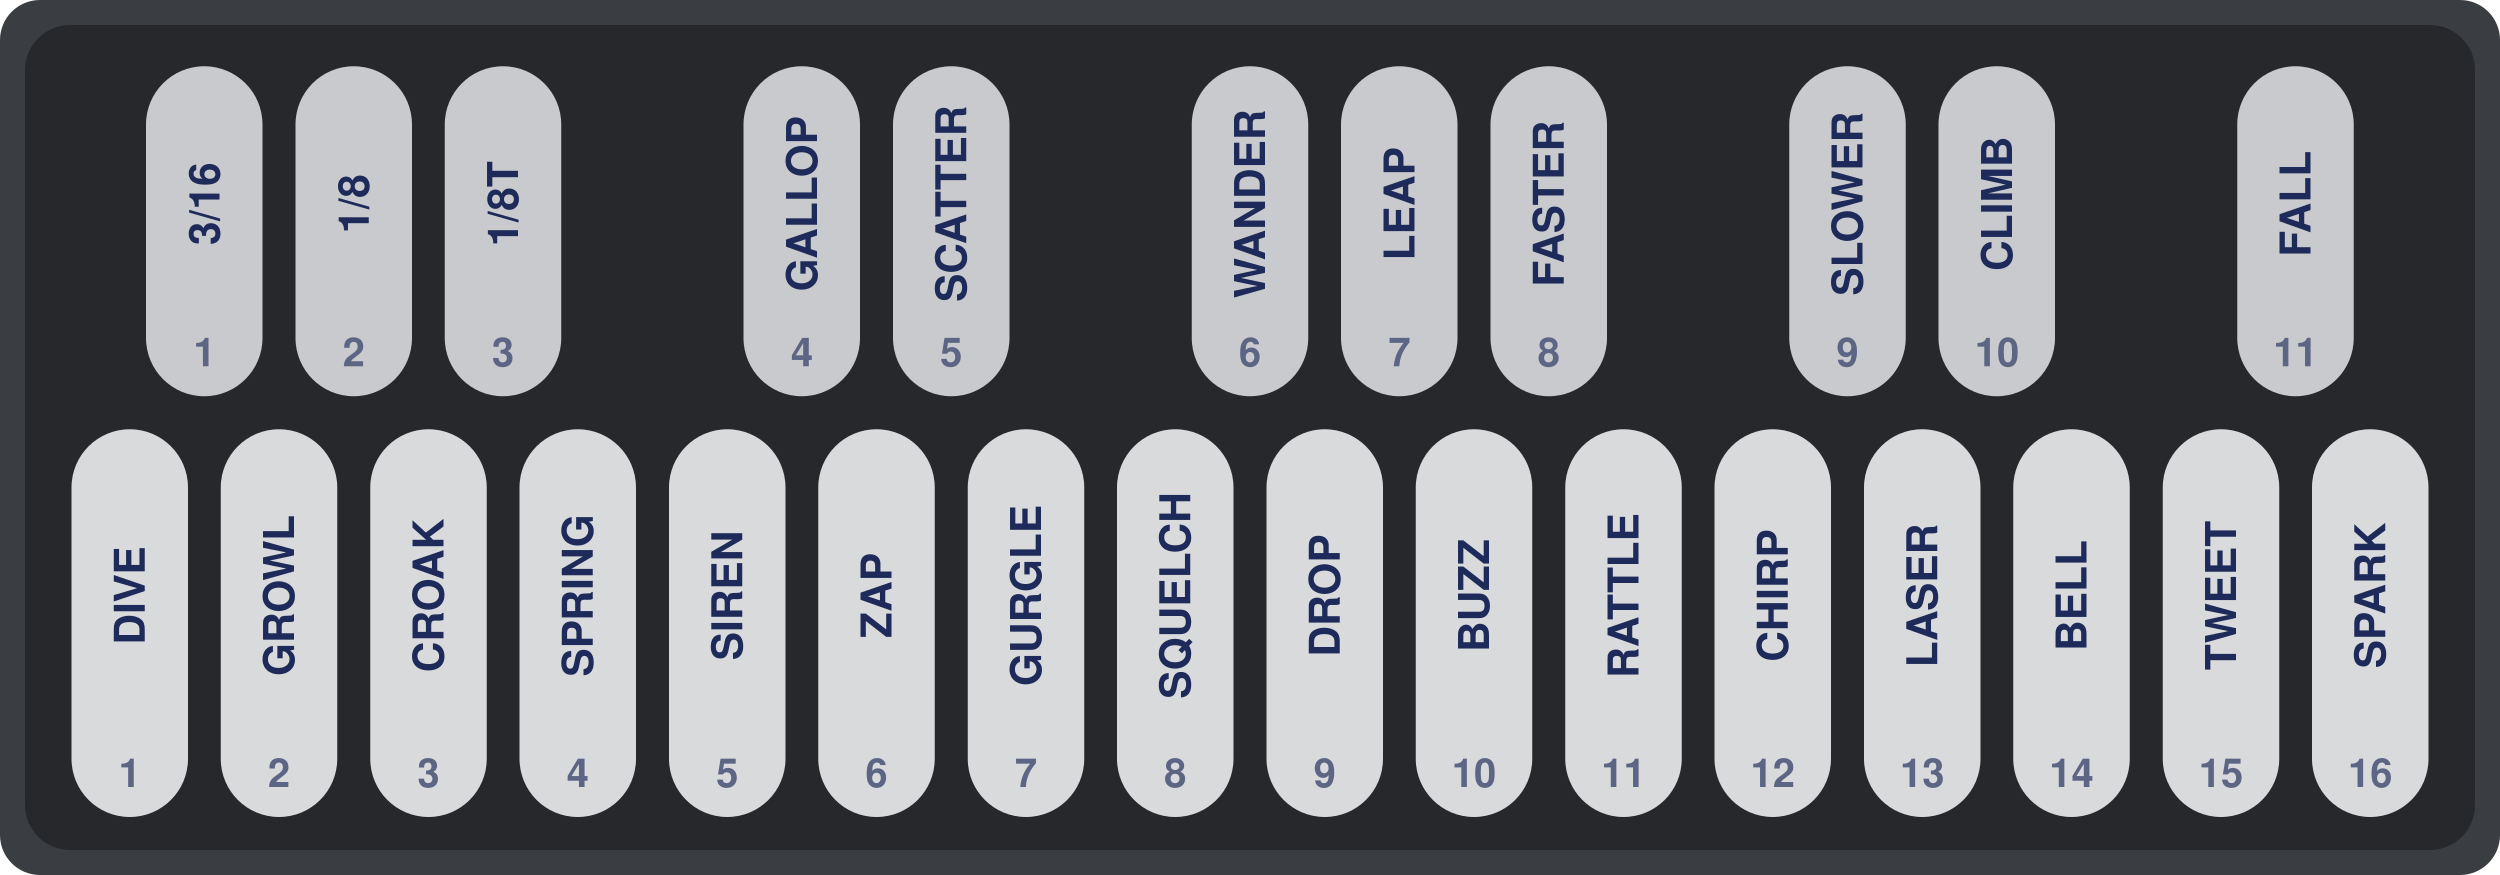
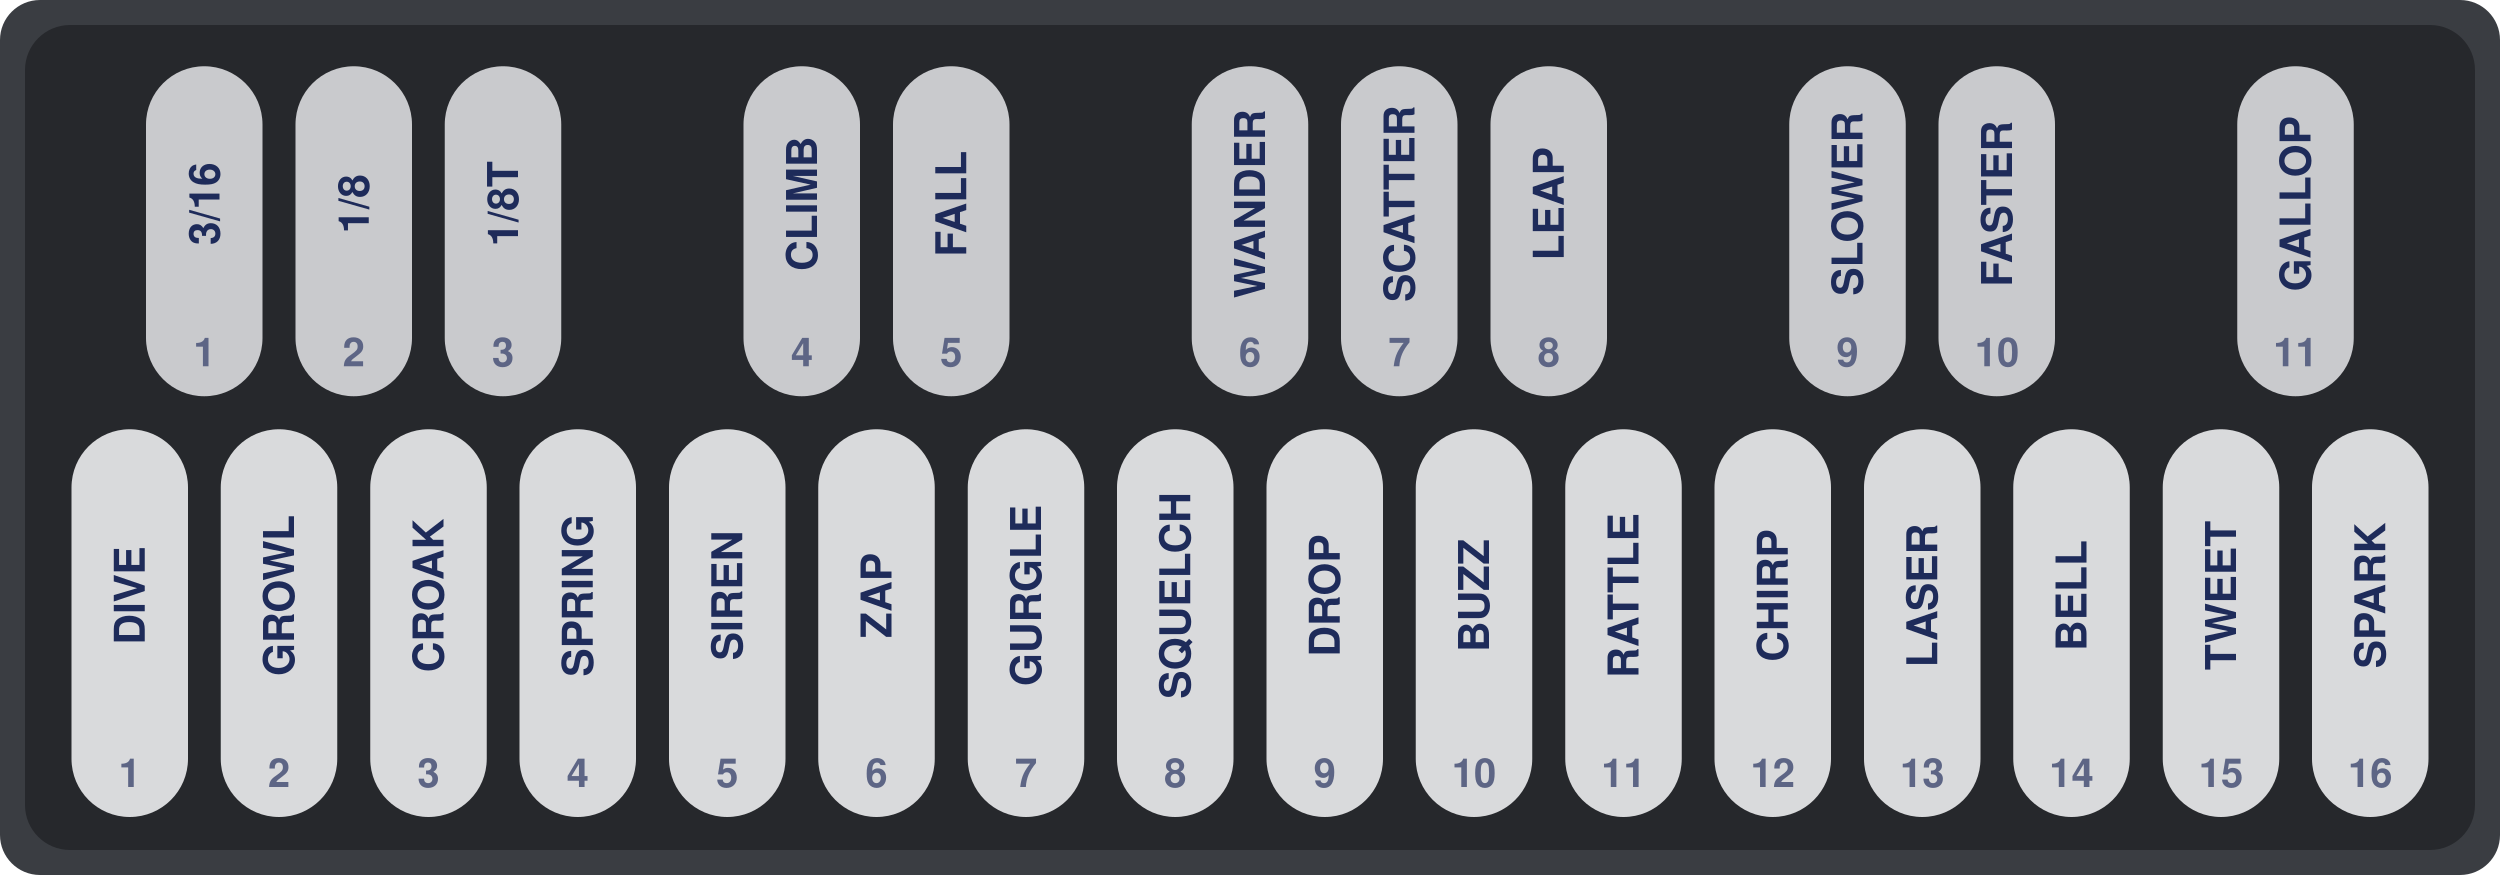
<svg xmlns="http://www.w3.org/2000/svg" viewBox="0 0 1000 350" width="1000" height="350">
  <rect width="1000" height="350" rx="16" fill="#3a3d42" />
  <rect x="10" y="10" width="980" height="330" rx="18" fill="#26282c" />
  <rect x="58.4" y="26.5" width="46.6" height="132.0" rx="23.3" fill="#c9cacd" />
  <text transform="translate(87.8 81.5) rotate(-90)" text-anchor="middle" font-family="'Helvetica Neue', Helvetica, Arial, sans-serif" font-size="17" font-weight="700" fill="#1e2b5a">3/16</text>
  <text x="81.8" y="146.5" text-anchor="middle" font-family="'Helvetica Neue', Helvetica, Arial, sans-serif" font-size="16" font-weight="700" fill="#5d6585">1</text>
  <rect x="118.2" y="26.5" width="46.6" height="132.0" rx="23.3" fill="#c9cacd" />
  <text transform="translate(147.5 81.5) rotate(-90)" text-anchor="middle" font-family="'Helvetica Neue', Helvetica, Arial, sans-serif" font-size="17" font-weight="700" fill="#1e2b5a">1/8</text>
  <text x="141.5" y="146.5" text-anchor="middle" font-family="'Helvetica Neue', Helvetica, Arial, sans-serif" font-size="16" font-weight="700" fill="#5d6585">2</text>
  <rect x="177.9" y="26.5" width="46.6" height="132.0" rx="23.3" fill="#c9cacd" />
  <text transform="translate(207.2 81.5) rotate(-90)" text-anchor="middle" font-family="'Helvetica Neue', Helvetica, Arial, sans-serif" font-size="17" font-weight="700" fill="#1e2b5a">1/8T</text>
  <text x="201.2" y="146.5" text-anchor="middle" font-family="'Helvetica Neue', Helvetica, Arial, sans-serif" font-size="16" font-weight="700" fill="#5d6585">3</text>
  <rect x="297.4" y="26.5" width="46.6" height="132.0" rx="23.3" fill="#c9cacd" />
-   <text transform="translate(326.8 81.5) rotate(-90)" text-anchor="middle" font-family="'Helvetica Neue', Helvetica, Arial, sans-serif" font-size="17" font-weight="700" fill="#1e2b5a">GALLOP</text>
+   <text transform="translate(326.8 81.5) rotate(-90)" text-anchor="middle" font-family="'Helvetica Neue', Helvetica, Arial, sans-serif" font-size="17" font-weight="700" fill="#1e2b5a">CLIMB</text>
  <text x="320.8" y="146.5" text-anchor="middle" font-family="'Helvetica Neue', Helvetica, Arial, sans-serif" font-size="16" font-weight="700" fill="#5d6585">4</text>
  <rect x="357.2" y="26.5" width="46.6" height="132.0" rx="23.3" fill="#c9cacd" />
-   <text transform="translate(386.5 81.5) rotate(-90)" text-anchor="middle" font-family="'Helvetica Neue', Helvetica, Arial, sans-serif" font-size="17" font-weight="700" fill="#1e2b5a">SCATTER</text>
+   <text transform="translate(386.5 81.5) rotate(-90)" text-anchor="middle" font-family="'Helvetica Neue', Helvetica, Arial, sans-serif" font-size="17" font-weight="700" fill="#1e2b5a">FALL</text>
  <text x="380.5" y="146.5" text-anchor="middle" font-family="'Helvetica Neue', Helvetica, Arial, sans-serif" font-size="16" font-weight="700" fill="#5d6585">5</text>
  <rect x="476.7" y="26.5" width="46.6" height="132.0" rx="23.3" fill="#c9cacd" />
  <text transform="translate(506.0 81.5) rotate(-90)" text-anchor="middle" font-family="'Helvetica Neue', Helvetica, Arial, sans-serif" font-size="17" font-weight="700" fill="#1e2b5a">WANDER</text>
  <text x="500.0" y="146.5" text-anchor="middle" font-family="'Helvetica Neue', Helvetica, Arial, sans-serif" font-size="16" font-weight="700" fill="#5d6585">6</text>
  <rect x="536.4" y="26.5" width="46.6" height="132.0" rx="23.3" fill="#c9cacd" />
-   <text transform="translate(565.8 81.5) rotate(-90)" text-anchor="middle" font-family="'Helvetica Neue', Helvetica, Arial, sans-serif" font-size="17" font-weight="700" fill="#1e2b5a">LEAP</text>
+   <text transform="translate(565.8 81.5) rotate(-90)" text-anchor="middle" font-family="'Helvetica Neue', Helvetica, Arial, sans-serif" font-size="17" font-weight="700" fill="#1e2b5a">SCATTER</text>
  <text x="559.8" y="146.5" text-anchor="middle" font-family="'Helvetica Neue', Helvetica, Arial, sans-serif" font-size="16" font-weight="700" fill="#5d6585">7</text>
  <rect x="596.2" y="26.5" width="46.6" height="132.0" rx="23.3" fill="#c9cacd" />
-   <text transform="translate(625.5 81.5) rotate(-90)" text-anchor="middle" font-family="'Helvetica Neue', Helvetica, Arial, sans-serif" font-size="17" font-weight="700" fill="#1e2b5a">FASTER</text>
+   <text transform="translate(625.5 81.5) rotate(-90)" text-anchor="middle" font-family="'Helvetica Neue', Helvetica, Arial, sans-serif" font-size="17" font-weight="700" fill="#1e2b5a">LEAP</text>
  <text x="619.5" y="146.5" text-anchor="middle" font-family="'Helvetica Neue', Helvetica, Arial, sans-serif" font-size="16" font-weight="700" fill="#5d6585">8</text>
  <rect x="715.7" y="26.5" width="46.6" height="132.0" rx="23.3" fill="#c9cacd" />
  <text transform="translate(745.0 81.5) rotate(-90)" text-anchor="middle" font-family="'Helvetica Neue', Helvetica, Arial, sans-serif" font-size="17" font-weight="700" fill="#1e2b5a">SLOWER</text>
  <text x="739.0" y="146.5" text-anchor="middle" font-family="'Helvetica Neue', Helvetica, Arial, sans-serif" font-size="16" font-weight="700" fill="#5d6585">9</text>
  <rect x="775.4" y="26.5" width="46.6" height="132.0" rx="23.3" fill="#c9cacd" />
-   <text transform="translate(804.8 81.5) rotate(-90)" text-anchor="middle" font-family="'Helvetica Neue', Helvetica, Arial, sans-serif" font-size="17" font-weight="700" fill="#1e2b5a">CLIMB</text>
+   <text transform="translate(804.8 81.5) rotate(-90)" text-anchor="middle" font-family="'Helvetica Neue', Helvetica, Arial, sans-serif" font-size="17" font-weight="700" fill="#1e2b5a">FASTER</text>
  <text x="798.8" y="146.5" text-anchor="middle" font-family="'Helvetica Neue', Helvetica, Arial, sans-serif" font-size="16" font-weight="700" fill="#5d6585">10</text>
  <rect x="894.9" y="26.5" width="46.6" height="132.0" rx="23.3" fill="#c9cacd" />
-   <text transform="translate(924.2 81.5) rotate(-90)" text-anchor="middle" font-family="'Helvetica Neue', Helvetica, Arial, sans-serif" font-size="17" font-weight="700" fill="#1e2b5a">FALL</text>
+   <text transform="translate(924.2 81.5) rotate(-90)" text-anchor="middle" font-family="'Helvetica Neue', Helvetica, Arial, sans-serif" font-size="17" font-weight="700" fill="#1e2b5a">GALLOP</text>
  <text x="918.2" y="146.5" text-anchor="middle" font-family="'Helvetica Neue', Helvetica, Arial, sans-serif" font-size="16" font-weight="700" fill="#5d6585">11</text>
  <rect x="28.6" y="171.7" width="46.6" height="155.1" rx="23.3" fill="#d9dadc" />
  <text transform="translate(57.9 238.2) rotate(-90)" text-anchor="middle" font-family="'Helvetica Neue', Helvetica, Arial, sans-serif" font-size="17" font-weight="700" fill="#1e2b5a">DIVE</text>
  <text x="51.9" y="314.8" text-anchor="middle" font-family="'Helvetica Neue', Helvetica, Arial, sans-serif" font-size="16" font-weight="700" fill="#5d6585">1</text>
  <rect x="88.3" y="171.7" width="46.6" height="155.1" rx="23.3" fill="#d9dadc" />
  <text transform="translate(117.6 238.2) rotate(-90)" text-anchor="middle" font-family="'Helvetica Neue', Helvetica, Arial, sans-serif" font-size="17" font-weight="700" fill="#1e2b5a">GROWL</text>
  <text x="111.6" y="314.8" text-anchor="middle" font-family="'Helvetica Neue', Helvetica, Arial, sans-serif" font-size="16" font-weight="700" fill="#5d6585">2</text>
  <rect x="148.1" y="171.7" width="46.6" height="155.1" rx="23.3" fill="#d9dadc" />
  <text transform="translate(177.4 238.2) rotate(-90)" text-anchor="middle" font-family="'Helvetica Neue', Helvetica, Arial, sans-serif" font-size="17" font-weight="700" fill="#1e2b5a">CROAK</text>
  <text x="171.4" y="314.8" text-anchor="middle" font-family="'Helvetica Neue', Helvetica, Arial, sans-serif" font-size="16" font-weight="700" fill="#5d6585">3</text>
  <rect x="207.8" y="171.7" width="46.6" height="155.1" rx="23.3" fill="#d9dadc" />
  <text transform="translate(237.1 238.2) rotate(-90)" text-anchor="middle" font-family="'Helvetica Neue', Helvetica, Arial, sans-serif" font-size="17" font-weight="700" fill="#1e2b5a">SPRING</text>
  <text x="231.1" y="314.8" text-anchor="middle" font-family="'Helvetica Neue', Helvetica, Arial, sans-serif" font-size="16" font-weight="700" fill="#5d6585">4</text>
  <rect x="267.6" y="171.7" width="46.6" height="155.1" rx="23.3" fill="#d9dadc" />
  <text transform="translate(296.9 238.2) rotate(-90)" text-anchor="middle" font-family="'Helvetica Neue', Helvetica, Arial, sans-serif" font-size="17" font-weight="700" fill="#1e2b5a">SIREN</text>
  <text x="290.9" y="314.8" text-anchor="middle" font-family="'Helvetica Neue', Helvetica, Arial, sans-serif" font-size="16" font-weight="700" fill="#5d6585">5</text>
  <rect x="327.3" y="171.7" width="46.6" height="155.1" rx="23.3" fill="#d9dadc" />
  <text transform="translate(356.6 238.2) rotate(-90)" text-anchor="middle" font-family="'Helvetica Neue', Helvetica, Arial, sans-serif" font-size="17" font-weight="700" fill="#1e2b5a">ZAP</text>
  <text x="350.6" y="314.8" text-anchor="middle" font-family="'Helvetica Neue', Helvetica, Arial, sans-serif" font-size="16" font-weight="700" fill="#5d6585">6</text>
  <rect x="387.1" y="171.7" width="46.6" height="155.1" rx="23.3" fill="#d9dadc" />
  <text transform="translate(416.4 238.2) rotate(-90)" text-anchor="middle" font-family="'Helvetica Neue', Helvetica, Arial, sans-serif" font-size="17" font-weight="700" fill="#1e2b5a">GURGLE</text>
  <text x="410.4" y="314.8" text-anchor="middle" font-family="'Helvetica Neue', Helvetica, Arial, sans-serif" font-size="16" font-weight="700" fill="#5d6585">7</text>
  <rect x="446.8" y="171.7" width="46.6" height="155.1" rx="23.3" fill="#d9dadc" />
  <text transform="translate(476.1 238.2) rotate(-90)" text-anchor="middle" font-family="'Helvetica Neue', Helvetica, Arial, sans-serif" font-size="17" font-weight="700" fill="#1e2b5a">SQUELCH</text>
  <text x="470.1" y="314.8" text-anchor="middle" font-family="'Helvetica Neue', Helvetica, Arial, sans-serif" font-size="16" font-weight="700" fill="#5d6585">8</text>
  <rect x="506.6" y="171.7" width="46.6" height="155.1" rx="23.3" fill="#d9dadc" />
  <text transform="translate(535.9 238.2) rotate(-90)" text-anchor="middle" font-family="'Helvetica Neue', Helvetica, Arial, sans-serif" font-size="17" font-weight="700" fill="#1e2b5a">DROP</text>
  <text x="529.9" y="314.8" text-anchor="middle" font-family="'Helvetica Neue', Helvetica, Arial, sans-serif" font-size="16" font-weight="700" fill="#5d6585">9</text>
  <rect x="566.3" y="171.7" width="46.6" height="155.1" rx="23.3" fill="#d9dadc" />
  <text transform="translate(595.6 238.2) rotate(-90)" text-anchor="middle" font-family="'Helvetica Neue', Helvetica, Arial, sans-serif" font-size="17" font-weight="700" fill="#1e2b5a">BUZZ</text>
  <text x="589.6" y="314.8" text-anchor="middle" font-family="'Helvetica Neue', Helvetica, Arial, sans-serif" font-size="16" font-weight="700" fill="#5d6585">10</text>
  <rect x="626.1" y="171.7" width="46.6" height="155.1" rx="23.3" fill="#d9dadc" />
  <text transform="translate(655.4 238.2) rotate(-90)" text-anchor="middle" font-family="'Helvetica Neue', Helvetica, Arial, sans-serif" font-size="17" font-weight="700" fill="#1e2b5a">RATTLE</text>
  <text x="649.4" y="314.8" text-anchor="middle" font-family="'Helvetica Neue', Helvetica, Arial, sans-serif" font-size="16" font-weight="700" fill="#5d6585">11</text>
  <rect x="685.8" y="171.7" width="46.6" height="155.1" rx="23.3" fill="#d9dadc" />
  <text transform="translate(715.1 238.2) rotate(-90)" text-anchor="middle" font-family="'Helvetica Neue', Helvetica, Arial, sans-serif" font-size="17" font-weight="700" fill="#1e2b5a">CHIRP</text>
  <text x="709.1" y="314.8" text-anchor="middle" font-family="'Helvetica Neue', Helvetica, Arial, sans-serif" font-size="16" font-weight="700" fill="#5d6585">12</text>
  <rect x="745.6" y="171.7" width="46.6" height="155.1" rx="23.3" fill="#d9dadc" />
  <text transform="translate(774.9 238.2) rotate(-90)" text-anchor="middle" font-family="'Helvetica Neue', Helvetica, Arial, sans-serif" font-size="17" font-weight="700" fill="#1e2b5a">LASER</text>
  <text x="768.9" y="314.8" text-anchor="middle" font-family="'Helvetica Neue', Helvetica, Arial, sans-serif" font-size="16" font-weight="700" fill="#5d6585">13</text>
  <rect x="805.3" y="171.7" width="46.6" height="155.1" rx="23.3" fill="#d9dadc" />
  <text transform="translate(834.6 238.2) rotate(-90)" text-anchor="middle" font-family="'Helvetica Neue', Helvetica, Arial, sans-serif" font-size="17" font-weight="700" fill="#1e2b5a">BELL</text>
  <text x="828.6" y="314.8" text-anchor="middle" font-family="'Helvetica Neue', Helvetica, Arial, sans-serif" font-size="16" font-weight="700" fill="#5d6585">14</text>
  <rect x="865.1" y="171.7" width="46.6" height="155.1" rx="23.3" fill="#d9dadc" />
  <text transform="translate(894.4 238.2) rotate(-90)" text-anchor="middle" font-family="'Helvetica Neue', Helvetica, Arial, sans-serif" font-size="17" font-weight="700" fill="#1e2b5a">TWEET</text>
  <text x="888.4" y="314.8" text-anchor="middle" font-family="'Helvetica Neue', Helvetica, Arial, sans-serif" font-size="16" font-weight="700" fill="#5d6585">15</text>
  <rect x="924.8" y="171.7" width="46.6" height="155.1" rx="23.3" fill="#d9dadc" />
  <text transform="translate(954.1 238.2) rotate(-90)" text-anchor="middle" font-family="'Helvetica Neue', Helvetica, Arial, sans-serif" font-size="17" font-weight="700" fill="#1e2b5a">SPARK</text>
  <text x="948.1" y="314.8" text-anchor="middle" font-family="'Helvetica Neue', Helvetica, Arial, sans-serif" font-size="16" font-weight="700" fill="#5d6585">16</text>
</svg>
